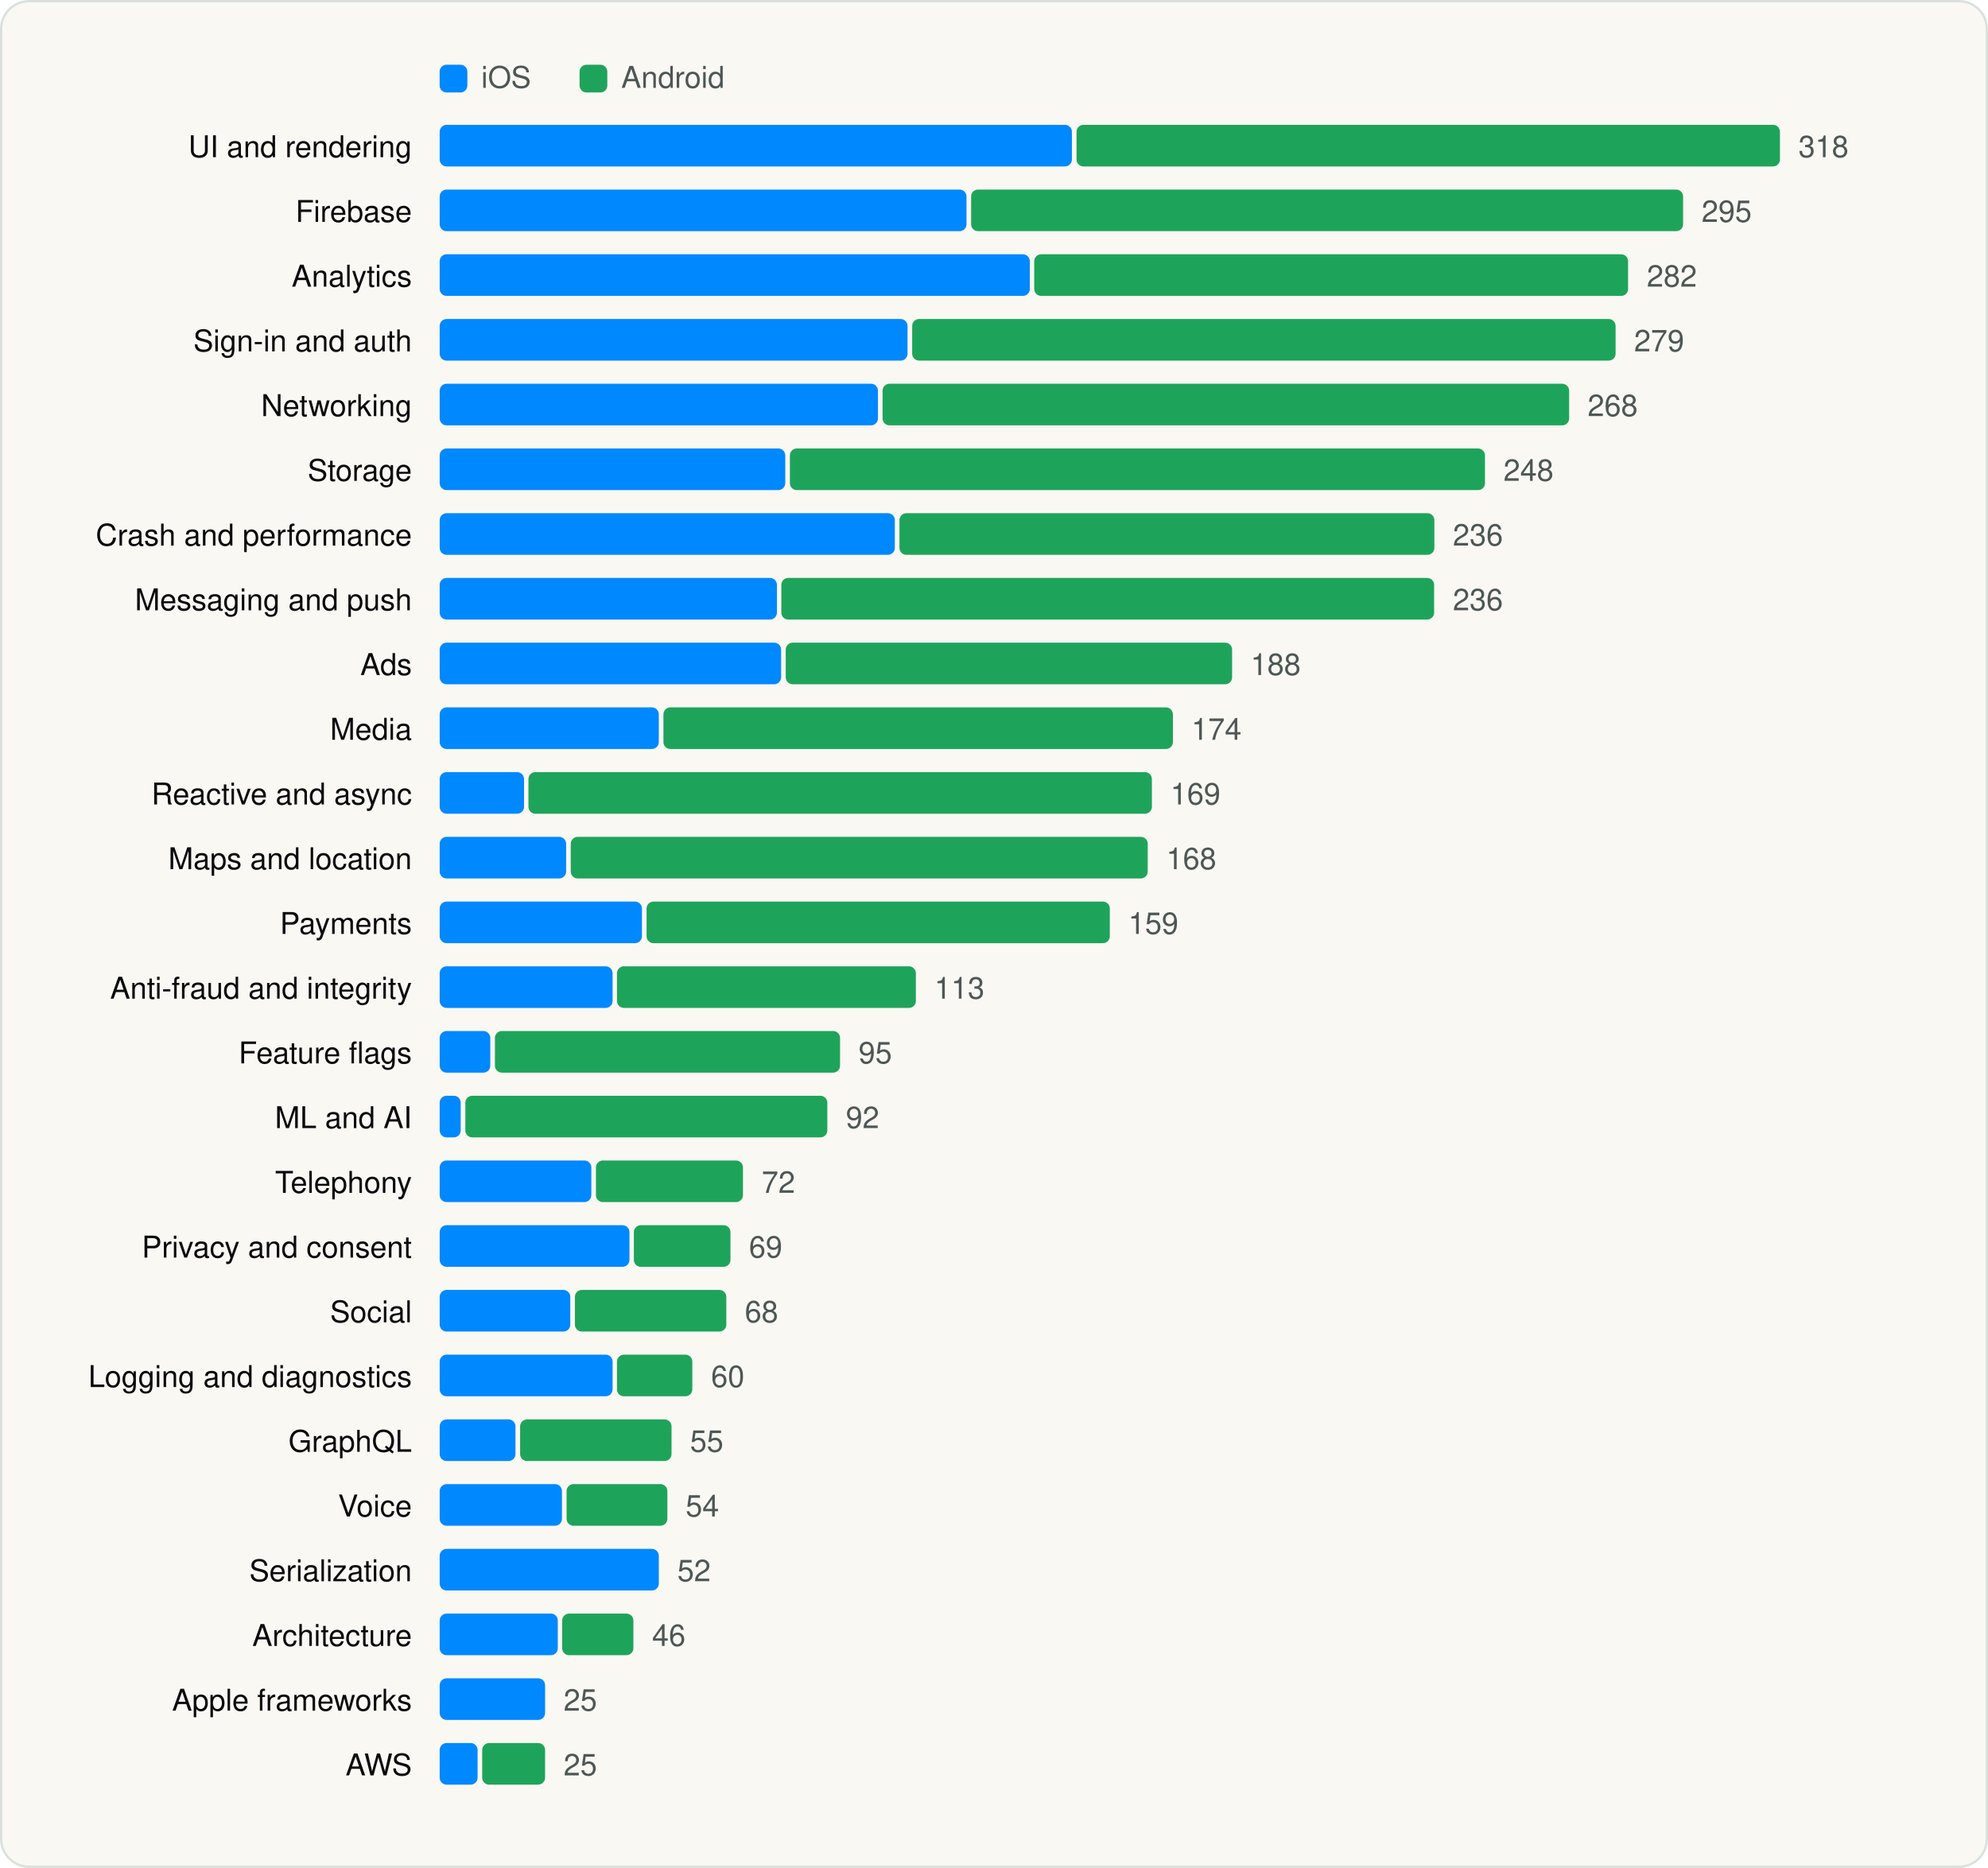
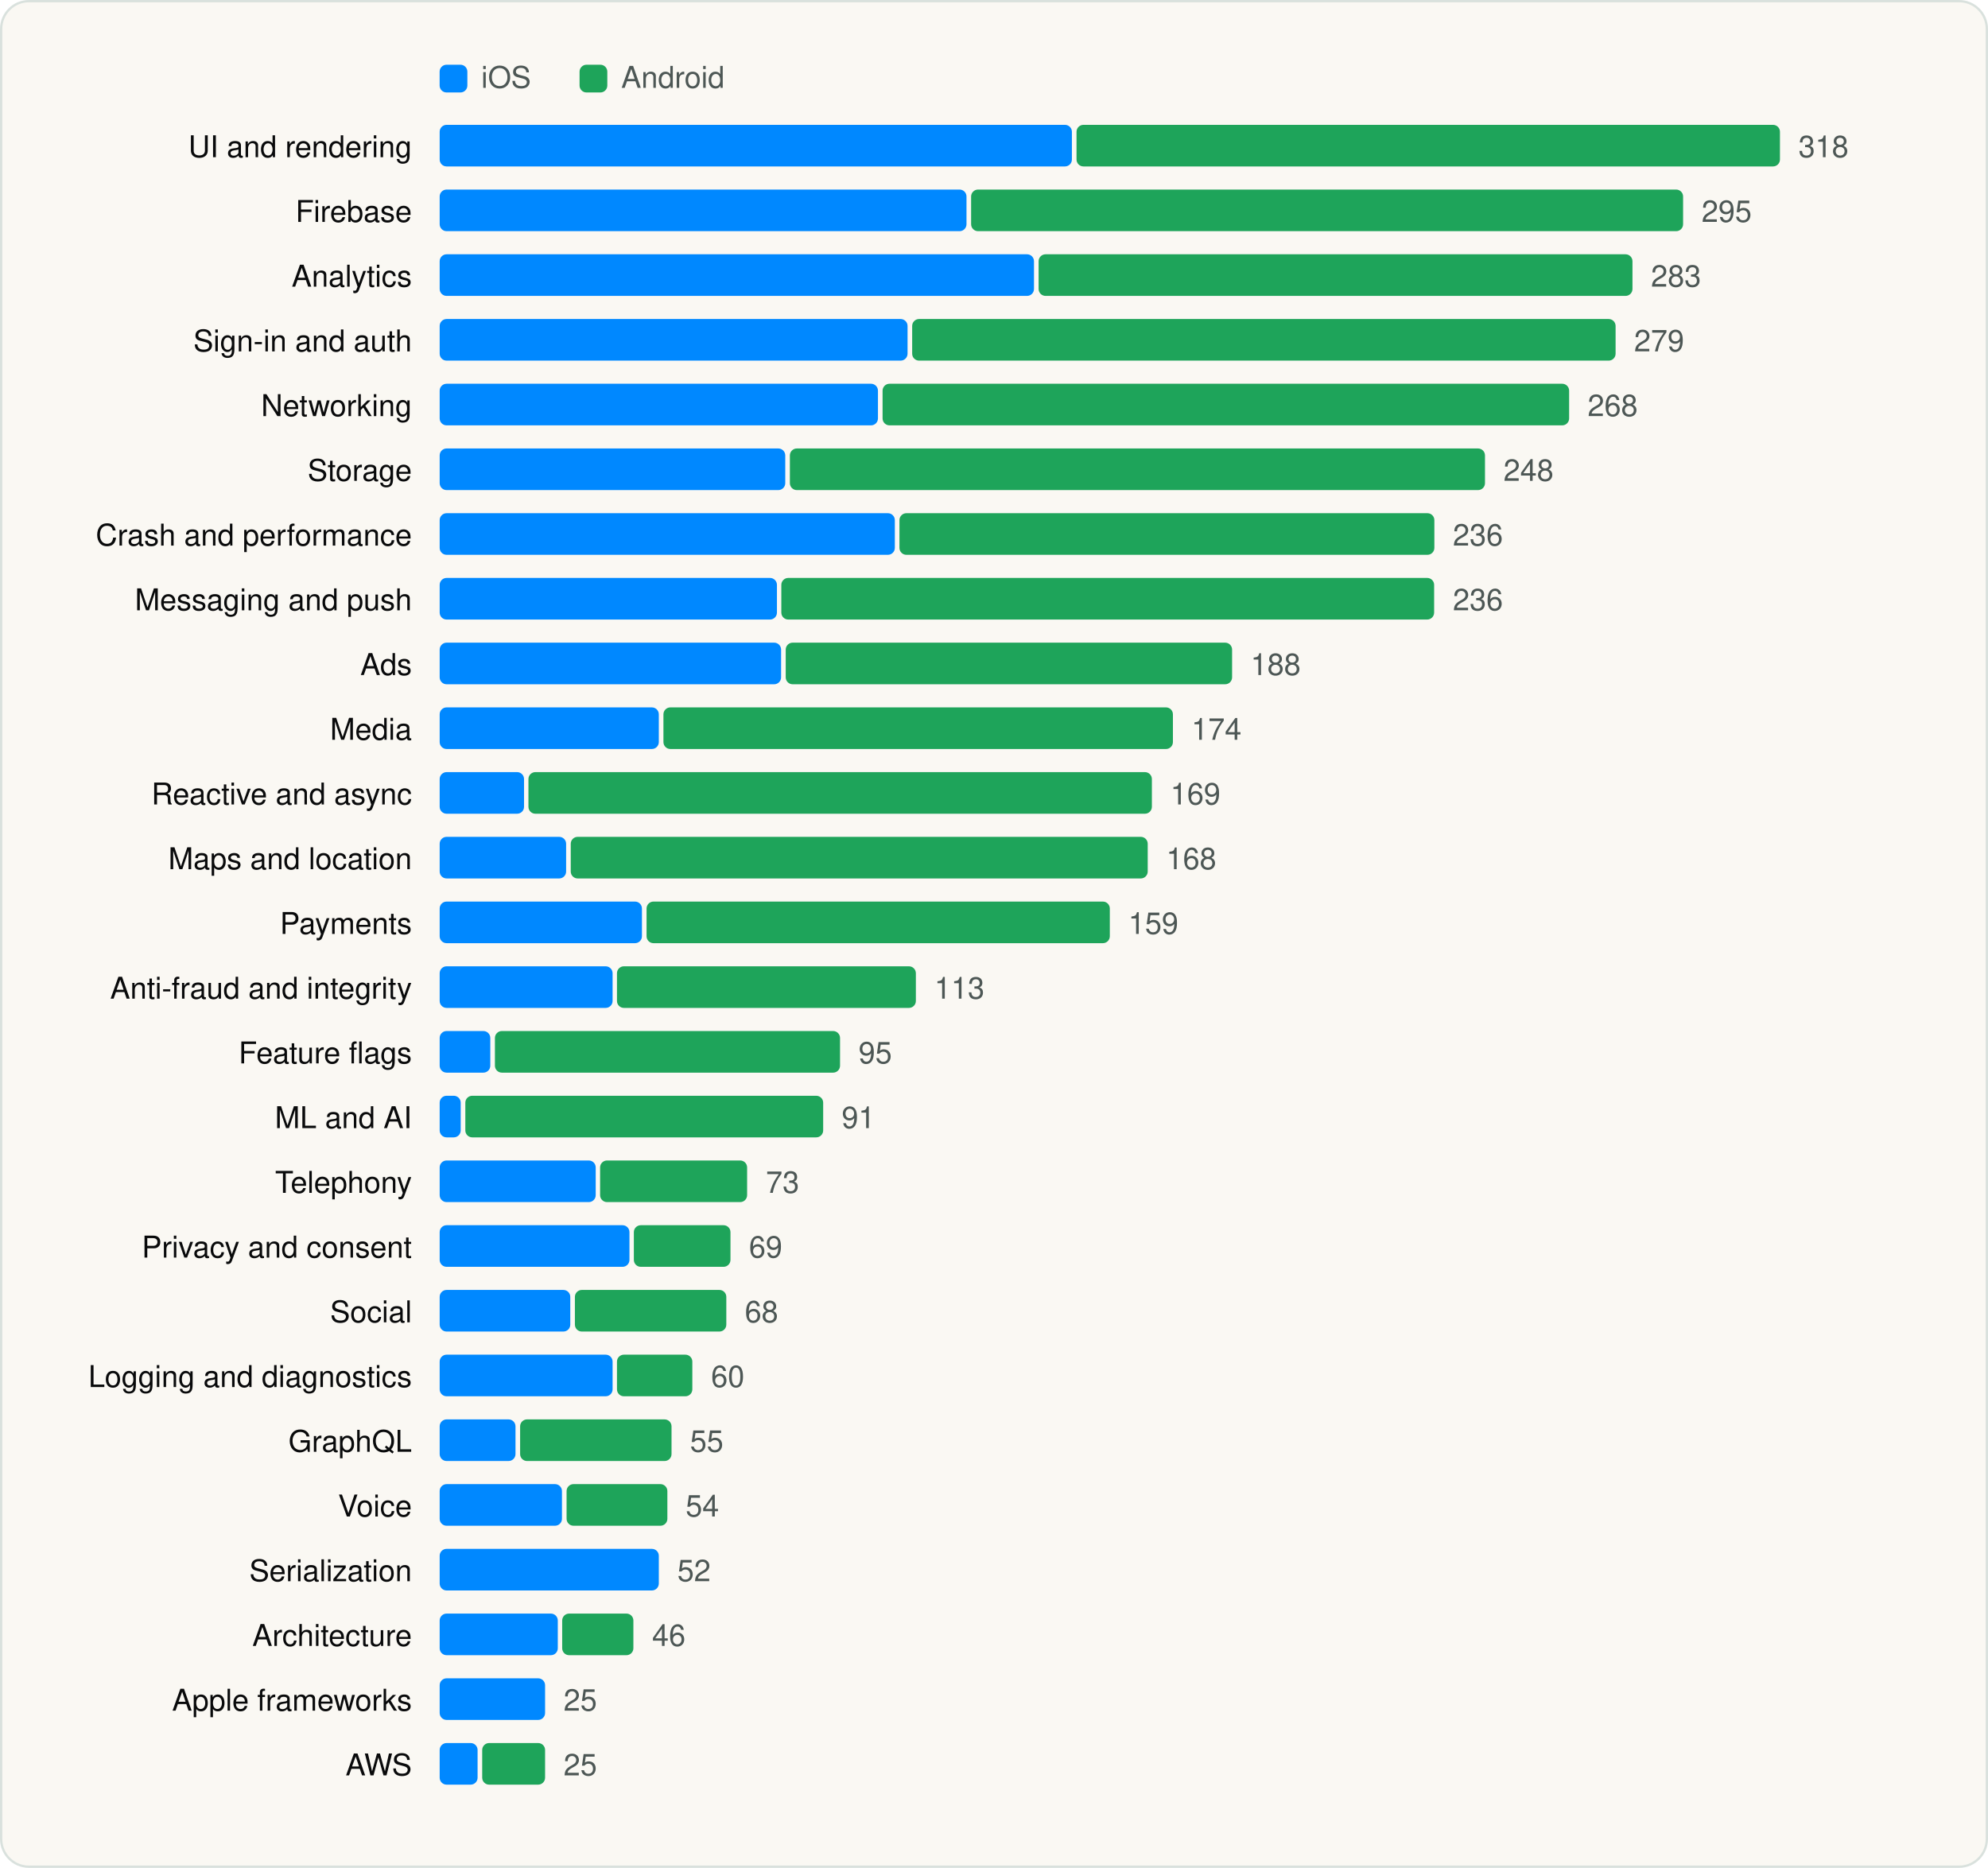
<svg xmlns="http://www.w3.org/2000/svg" viewBox="0 0 860 808" width="860" height="808" role="img" aria-label="SDK categories" font-family="Geist, -apple-system, BlinkMacSystemFont, 'Segoe UI', Helvetica, Arial, sans-serif">
  <rect x="0.5" y="0.5" width="859" height="807" rx="12" fill="#FAF8F3" stroke="#D9E1DD" />
  <g transform="translate(20 20)">
    <rect x="170.18" y="8" width="12" height="12" rx="3" fill="#0088FF" />
    <text x="188.18" y="18" font-size="13" fill="#4D5755">iOS</text>
    <rect x="230.72" y="8" width="12" height="12" rx="3" fill="#1EA45A" />
    <text x="248.72" y="18" font-size="13" fill="#4D5755">Android</text>
    <text x="158.18" y="48" font-size="13" text-anchor="end" fill="#090A0B">UI and rendering</text>
    <rect x="170.2" y="34" width="273.5" height="18" rx="3" fill="#0088FF" />
    <rect x="445.7" y="34" width="304.3" height="18" rx="3" fill="#1EA45A" />
    <text x="758.0" y="48" font-size="13" fill="#4D5755">318</text>
    <text x="158.18" y="76" font-size="13" text-anchor="end" fill="#090A0B">Firebase</text>
    <rect x="170.2" y="62" width="227.9" height="18" rx="3" fill="#0088FF" />
    <rect x="400.1" y="62" width="308.0" height="18" rx="3" fill="#1EA45A" />
    <text x="716.1" y="76" font-size="13" fill="#4D5755">295</text>
    <text x="158.18" y="104" font-size="13" text-anchor="end" fill="#090A0B">Analytics</text>
-     <rect x="170.2" y="90" width="255.3" height="18" rx="3" fill="#0088FF" />
-     <rect x="427.4" y="90" width="256.9" height="18" rx="3" fill="#1EA45A" />
-     <text x="692.4" y="104" font-size="13" fill="#4D5755">282</text>
+     <rect x="170.2" y="90" width="257.1" height="18" rx="3" fill="#0088FF" />
+     <rect x="429.3" y="90" width="256.9" height="18" rx="3" fill="#1EA45A" />
+     <text x="694.2" y="104" font-size="13" fill="#4D5755">283</text>
    <text x="158.18" y="132" font-size="13" text-anchor="end" fill="#090A0B">Sign-in and auth</text>
    <rect x="170.2" y="118" width="202.4" height="18" rx="3" fill="#0088FF" />
    <rect x="374.6" y="118" width="304.3" height="18" rx="3" fill="#1EA45A" />
    <text x="686.9" y="132" font-size="13" fill="#4D5755">279</text>
    <text x="158.18" y="160" font-size="13" text-anchor="end" fill="#090A0B">Networking</text>
    <rect x="170.2" y="146" width="189.6" height="18" rx="3" fill="#0088FF" />
    <rect x="361.8" y="146" width="297.0" height="18" rx="3" fill="#1EA45A" />
    <text x="666.8" y="160" font-size="13" fill="#4D5755">268</text>
    <text x="158.18" y="188" font-size="13" text-anchor="end" fill="#090A0B">Storage</text>
    <rect x="170.2" y="174" width="149.5" height="18" rx="3" fill="#0088FF" />
    <rect x="321.7" y="174" width="300.7" height="18" rx="3" fill="#1EA45A" />
    <text x="630.4" y="188" font-size="13" fill="#4D5755">248</text>
    <text x="158.18" y="216" font-size="13" text-anchor="end" fill="#090A0B">Crash and performance</text>
    <rect x="170.2" y="202" width="196.9" height="18" rx="3" fill="#0088FF" />
    <rect x="369.1" y="202" width="231.4" height="18" rx="3" fill="#1EA45A" />
    <text x="608.5" y="216" font-size="13" fill="#4D5755">236</text>
    <text x="158.18" y="244" font-size="13" text-anchor="end" fill="#090A0B">Messaging and push</text>
    <rect x="170.2" y="230" width="145.9" height="18" rx="3" fill="#0088FF" />
    <rect x="318.0" y="230" width="282.4" height="18" rx="3" fill="#1EA45A" />
    <text x="608.5" y="244" font-size="13" fill="#4D5755">236</text>
    <text x="158.18" y="272" font-size="13" text-anchor="end" fill="#090A0B">Ads</text>
    <rect x="170.2" y="258" width="147.7" height="18" rx="3" fill="#0088FF" />
    <rect x="319.9" y="258" width="193.1" height="18" rx="3" fill="#1EA45A" />
    <text x="521.0" y="272" font-size="13" fill="#4D5755">188</text>
    <text x="158.18" y="300" font-size="13" text-anchor="end" fill="#090A0B">Media</text>
    <rect x="170.2" y="286" width="94.8" height="18" rx="3" fill="#0088FF" />
    <rect x="267.0" y="286" width="220.4" height="18" rx="3" fill="#1EA45A" />
    <text x="495.4" y="300" font-size="13" fill="#4D5755">174</text>
    <text x="158.18" y="328" font-size="13" text-anchor="end" fill="#090A0B">Reactive and async</text>
    <rect x="170.2" y="314" width="36.5" height="18" rx="3" fill="#0088FF" />
    <rect x="208.6" y="314" width="269.7" height="18" rx="3" fill="#1EA45A" />
    <text x="486.3" y="328" font-size="13" fill="#4D5755">169</text>
    <text x="158.18" y="356" font-size="13" text-anchor="end" fill="#090A0B">Maps and location</text>
    <rect x="170.2" y="342" width="54.7" height="18" rx="3" fill="#0088FF" />
    <rect x="226.9" y="342" width="249.6" height="18" rx="3" fill="#1EA45A" />
    <text x="484.5" y="356" font-size="13" fill="#4D5755">168</text>
    <text x="158.18" y="384" font-size="13" text-anchor="end" fill="#090A0B">Payments</text>
    <rect x="170.2" y="370" width="87.5" height="18" rx="3" fill="#0088FF" />
    <rect x="259.7" y="370" width="200.4" height="18" rx="3" fill="#1EA45A" />
    <text x="468.1" y="384" font-size="13" fill="#4D5755">159</text>
    <text x="158.18" y="412" font-size="13" text-anchor="end" fill="#090A0B">Anti-fraud and integrity</text>
    <rect x="170.2" y="398" width="74.8" height="18" rx="3" fill="#0088FF" />
    <rect x="246.9" y="398" width="129.3" height="18" rx="3" fill="#1EA45A" />
    <text x="384.2" y="412" font-size="13" fill="#4D5755">113</text>
    <text x="158.18" y="440" font-size="13" text-anchor="end" fill="#090A0B">Feature flags</text>
    <rect x="170.2" y="426" width="21.9" height="18" rx="3" fill="#0088FF" />
    <rect x="194.1" y="426" width="149.3" height="18" rx="3" fill="#1EA45A" />
    <text x="351.4" y="440" font-size="13" fill="#4D5755">95</text>
    <text x="158.18" y="468" font-size="13" text-anchor="end" fill="#090A0B">ML and AI</text>
    <rect x="170.2" y="454" width="9.1" height="18" rx="3" fill="#0088FF" />
-     <rect x="181.3" y="454" width="156.6" height="18" rx="3" fill="#1EA45A" />
-     <text x="345.9" y="468" font-size="13" fill="#4D5755">92</text>
+     <rect x="181.3" y="454" width="154.8" height="18" rx="3" fill="#1EA45A" />
+     <text x="344.1" y="468" font-size="13" fill="#4D5755">91</text>
    <text x="158.18" y="496" font-size="13" text-anchor="end" fill="#090A0B">Telephony</text>
-     <rect x="170.2" y="482" width="65.6" height="18" rx="3" fill="#0088FF" />
-     <rect x="237.8" y="482" width="63.6" height="18" rx="3" fill="#1EA45A" />
-     <text x="309.5" y="496" font-size="13" fill="#4D5755">72</text>
+     <rect x="170.2" y="482" width="67.5" height="18" rx="3" fill="#0088FF" />
+     <rect x="239.6" y="482" width="63.6" height="18" rx="3" fill="#1EA45A" />
+     <text x="311.3" y="496" font-size="13" fill="#4D5755">73</text>
    <text x="158.18" y="524" font-size="13" text-anchor="end" fill="#090A0B">Privacy and consent</text>
    <rect x="170.2" y="510" width="82.1" height="18" rx="3" fill="#0088FF" />
    <rect x="254.2" y="510" width="41.8" height="18" rx="3" fill="#1EA45A" />
    <text x="304.0" y="524" font-size="13" fill="#4D5755">69</text>
    <text x="158.18" y="552" font-size="13" text-anchor="end" fill="#090A0B">Social</text>
    <rect x="170.2" y="538" width="56.5" height="18" rx="3" fill="#0088FF" />
    <rect x="228.7" y="538" width="65.5" height="18" rx="3" fill="#1EA45A" />
    <text x="302.2" y="552" font-size="13" fill="#4D5755">68</text>
    <text x="158.18" y="580" font-size="13" text-anchor="end" fill="#090A0B">Logging and diagnostics</text>
    <rect x="170.2" y="566" width="74.8" height="18" rx="3" fill="#0088FF" />
    <rect x="246.9" y="566" width="32.6" height="18" rx="3" fill="#1EA45A" />
    <text x="287.6" y="580" font-size="13" fill="#4D5755">60</text>
    <text x="158.18" y="608" font-size="13" text-anchor="end" fill="#090A0B">GraphQL</text>
    <rect x="170.2" y="594" width="32.8" height="18" rx="3" fill="#0088FF" />
    <rect x="205.0" y="594" width="65.5" height="18" rx="3" fill="#1EA45A" />
    <text x="278.5" y="608" font-size="13" fill="#4D5755">55</text>
    <text x="158.18" y="636" font-size="13" text-anchor="end" fill="#090A0B">Voice</text>
    <rect x="170.2" y="622" width="52.9" height="18" rx="3" fill="#0088FF" />
    <rect x="225.1" y="622" width="43.6" height="18" rx="3" fill="#1EA45A" />
    <text x="276.6" y="636" font-size="13" fill="#4D5755">54</text>
    <text x="158.18" y="664" font-size="13" text-anchor="end" fill="#090A0B">Serialization</text>
    <rect x="170.2" y="650" width="94.8" height="18" rx="3" fill="#0088FF" />
    <text x="273.0" y="664" font-size="13" fill="#4D5755">52</text>
    <text x="158.18" y="692" font-size="13" text-anchor="end" fill="#090A0B">Architecture</text>
    <rect x="170.2" y="678" width="51.1" height="18" rx="3" fill="#0088FF" />
    <rect x="223.2" y="678" width="30.8" height="18" rx="3" fill="#1EA45A" />
    <text x="262.1" y="692" font-size="13" fill="#4D5755">46</text>
    <text x="158.18" y="720" font-size="13" text-anchor="end" fill="#090A0B">Apple frameworks</text>
    <rect x="170.2" y="706" width="45.6" height="18" rx="3" fill="#0088FF" />
    <text x="223.8" y="720" font-size="13" fill="#4D5755">25</text>
    <text x="158.18" y="748" font-size="13" text-anchor="end" fill="#090A0B">AWS</text>
    <rect x="170.2" y="734" width="16.4" height="18" rx="3" fill="#0088FF" />
    <rect x="188.6" y="734" width="27.2" height="18" rx="3" fill="#1EA45A" />
    <text x="223.8" y="748" font-size="13" fill="#4D5755">25</text>
  </g>
</svg>
